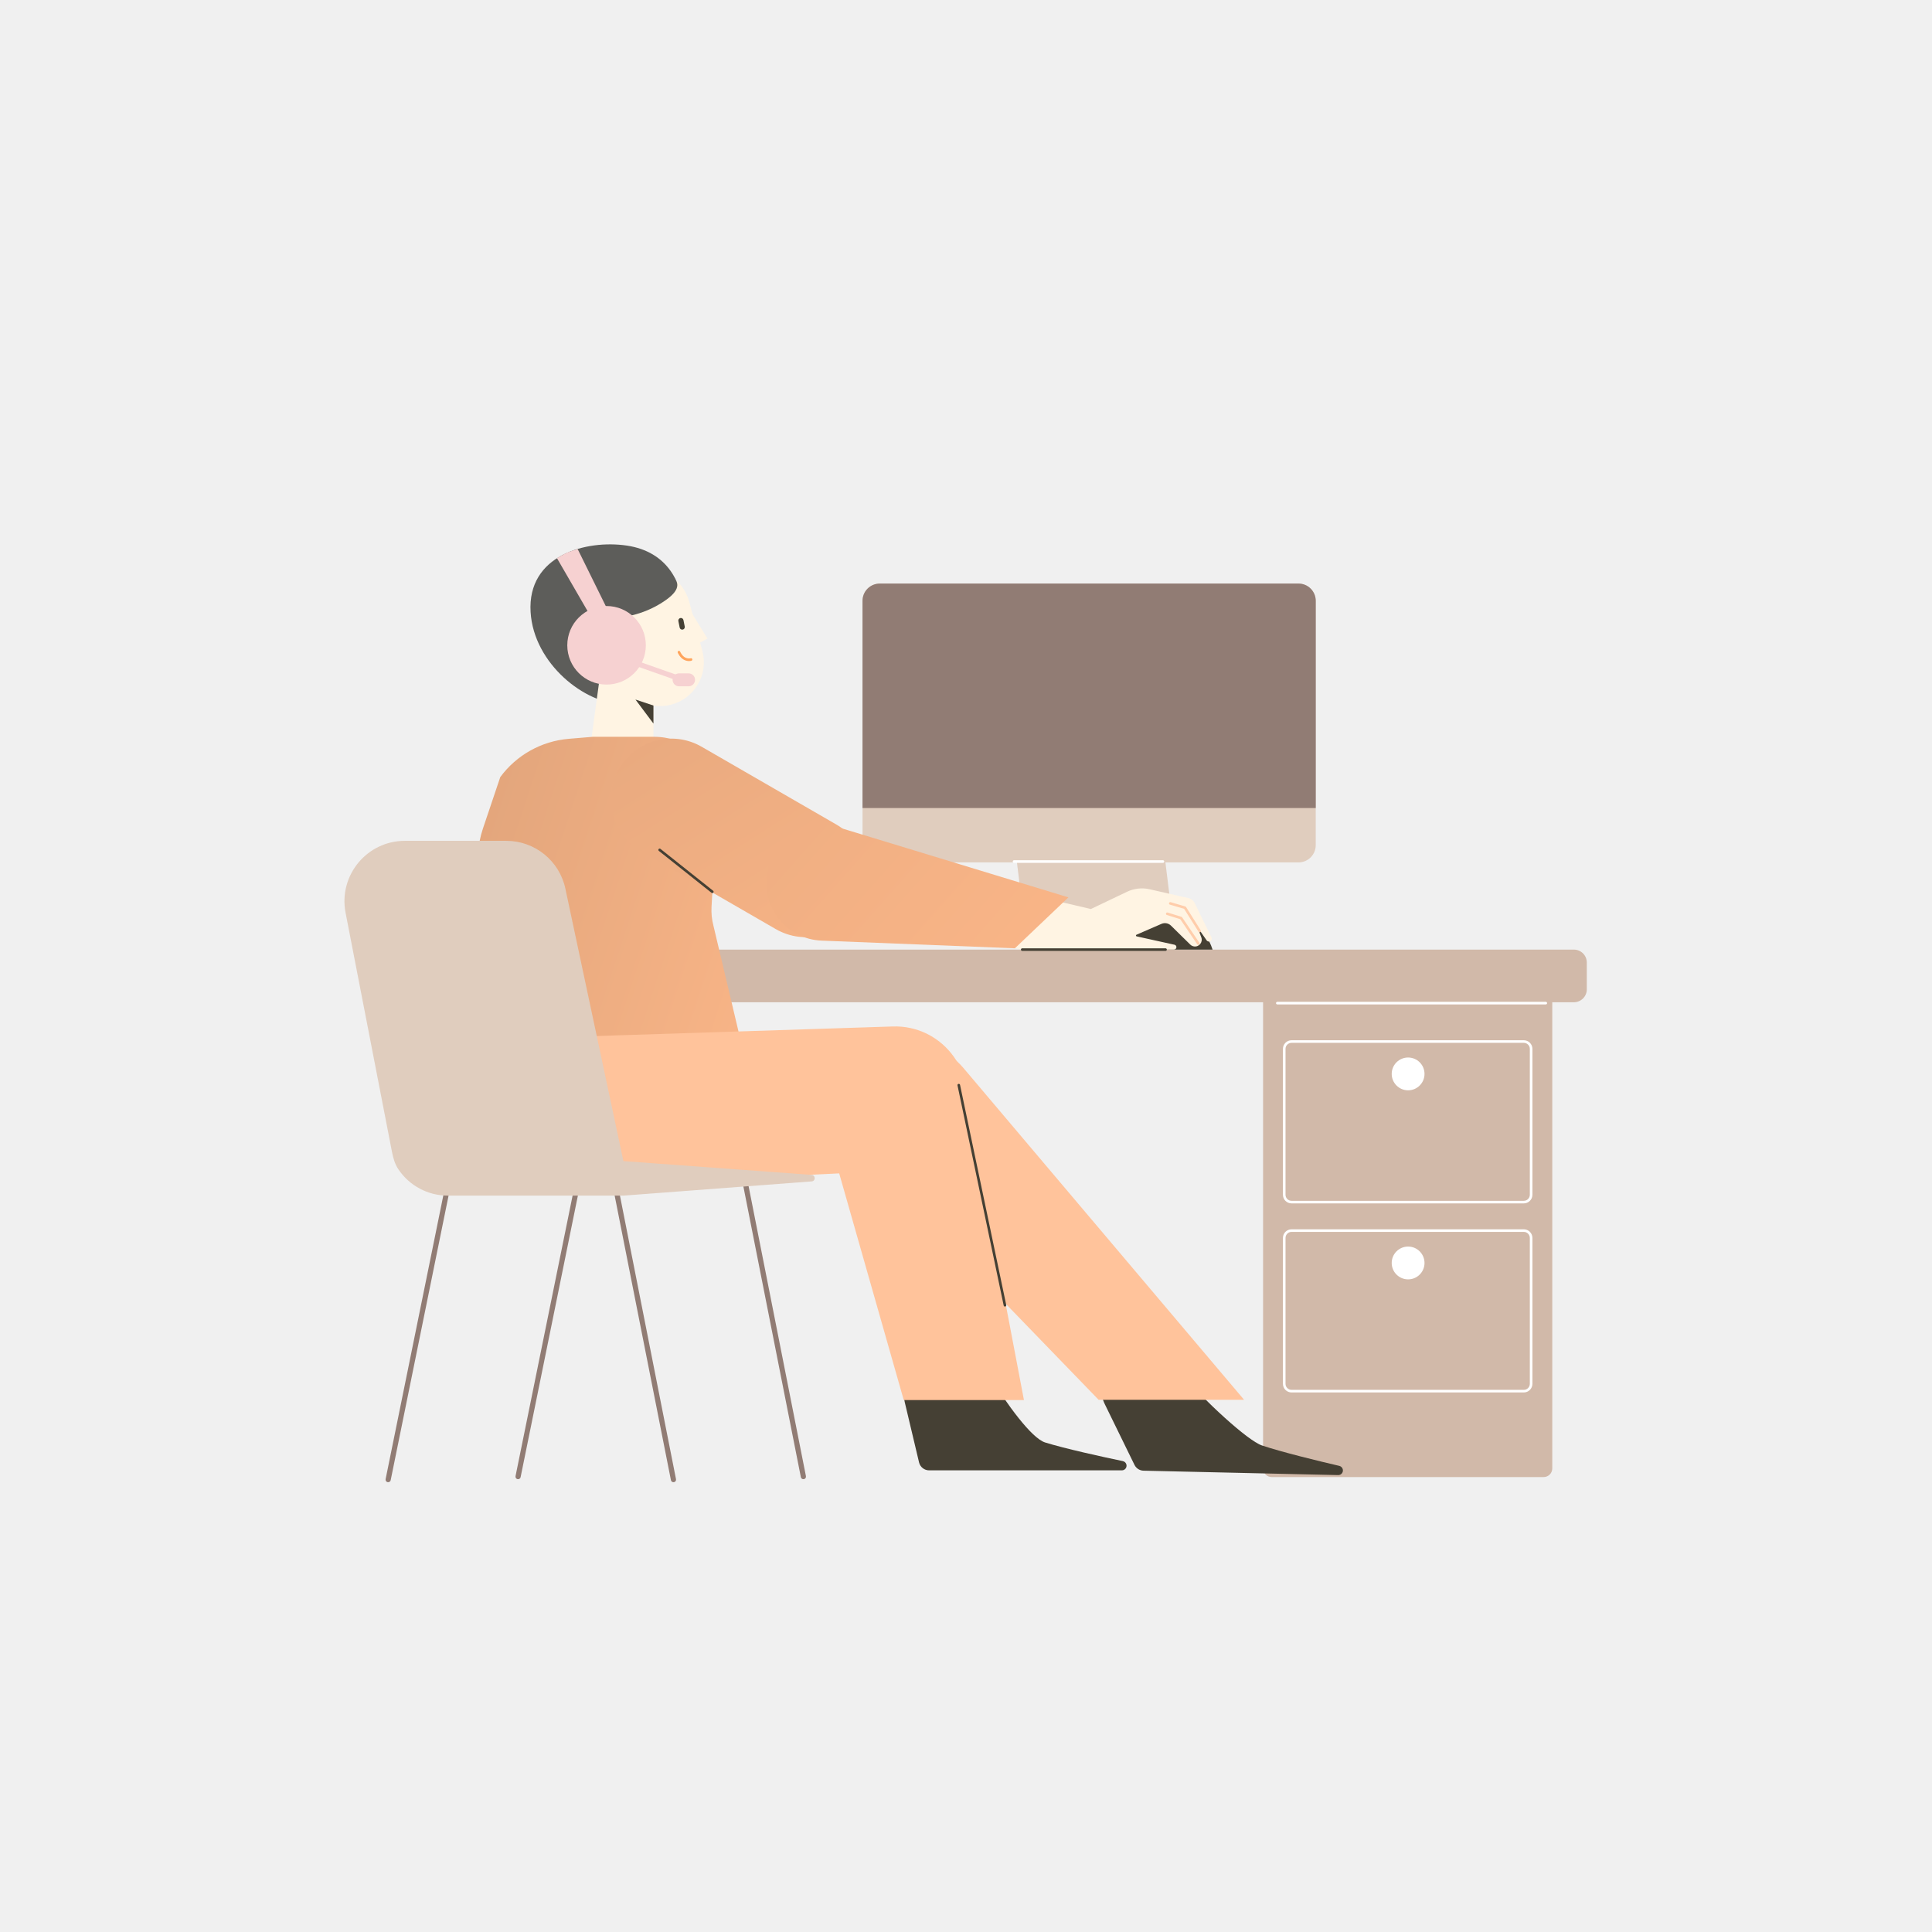
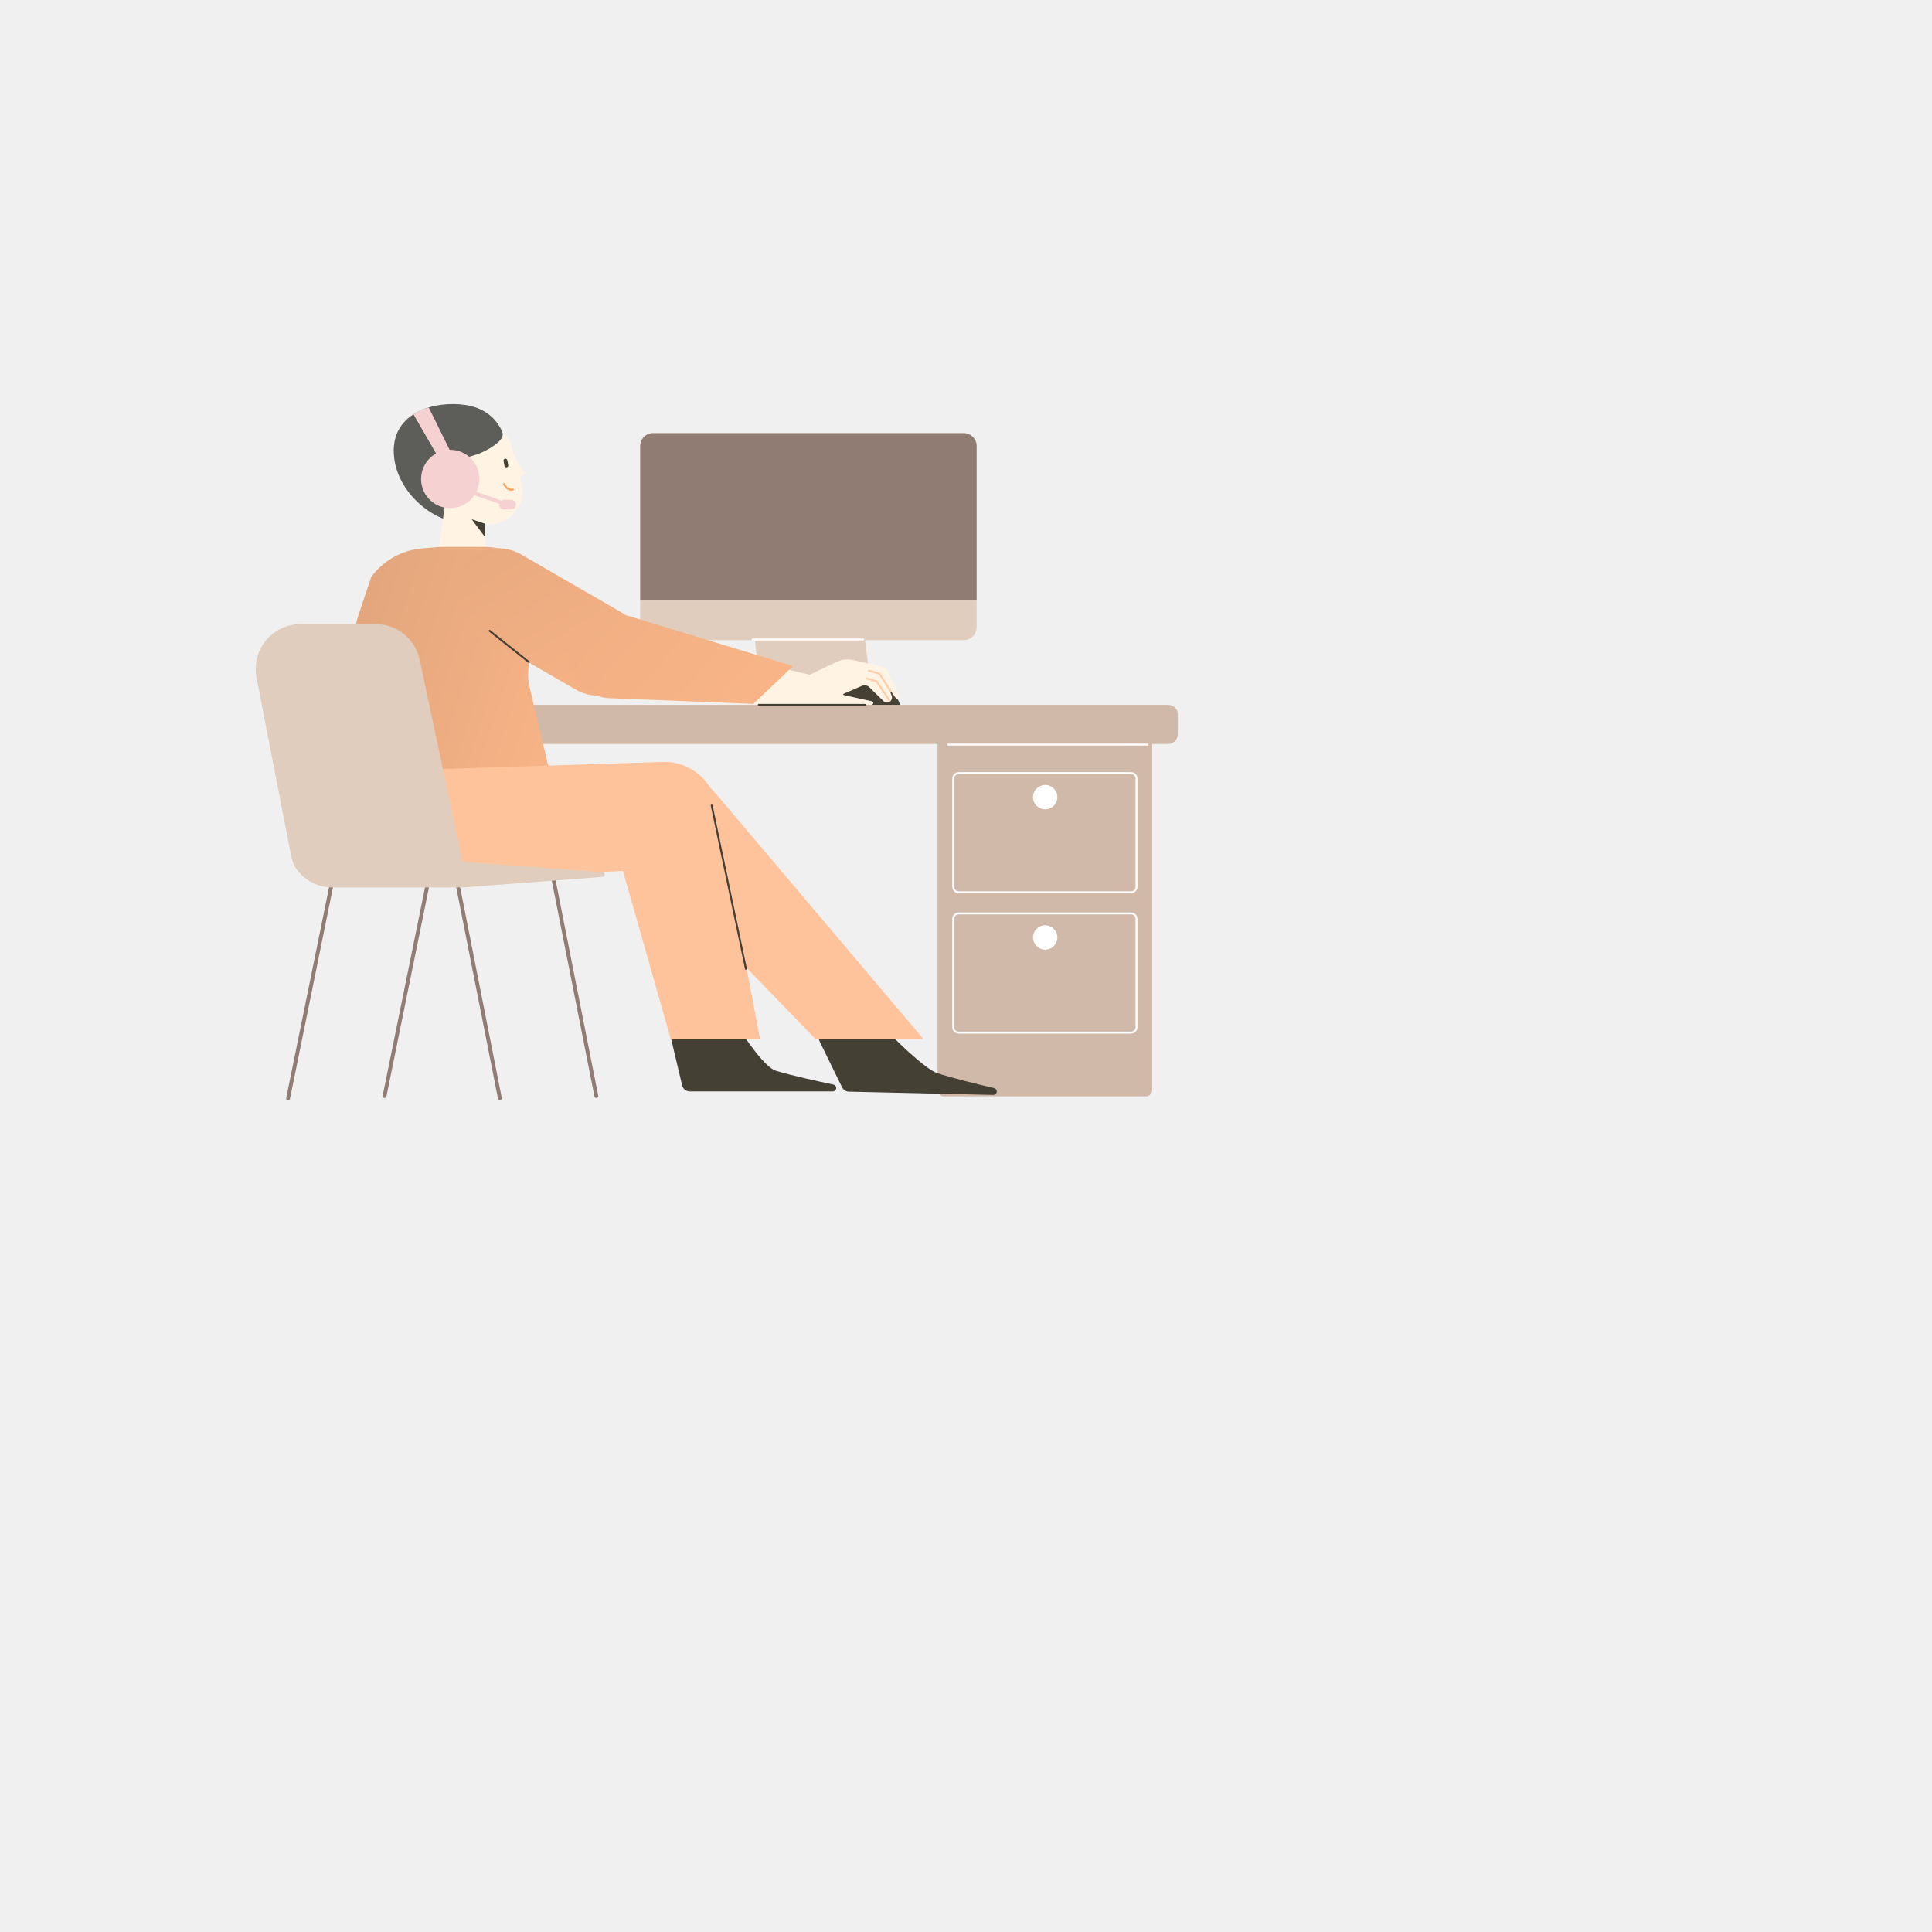
- <svg xmlns="http://www.w3.org/2000/svg" id="SvgjsSvg1001" width="288" height="288" version="1.1">
+ <svg xmlns="http://www.w3.org/2000/svg" id="SvgjsSvg1001" width="388" height="388" version="1.1">
  <defs id="SvgjsDefs1002" />
  <g id="SvgjsG1008">
    <svg fill="none" viewBox="0 0 2238 1678" width="288" height="288">
      <path fill="#d1b9a9" d="M1463.13 847H1798.13V1421C1798.13 1426.52 1793.65 1431 1788.13 1431H1473.13C1467.61 1431 1463.13 1426.52 1463.13 1421V847Z" class="colorA9B3D1 svgShape" />
      <path fill="#d1b9a9" d="M665.132 835C665.132 826.716 671.848 820 680.132 820H1823.13C1831.42 820 1838.13 826.716 1838.13 835V866C1838.13 874.284 1831.42 881 1823.13 881H680.132C671.848 881 665.132 874.284 665.132 866V835Z" class="colorA9B3D1 svgShape" />
      <path fill="#ffffff" fill-rule="evenodd" d="M1765.13 928H1496.13C1492.27 928 1489.13 931.134 1489.13 935V1104C1489.13 1107.87 1492.27 1111 1496.13 1111H1765.13C1769 1111 1772.13 1107.87 1772.13 1104V935C1772.13 931.134 1769 928 1765.13 928zM1496.13 925C1490.61 925 1486.13 929.477 1486.13 935V1104C1486.13 1109.52 1490.61 1114 1496.13 1114H1765.13C1770.65 1114 1775.13 1109.52 1775.13 1104V935C1775.13 929.477 1770.65 925 1765.13 925H1496.13zM1765.13 1147H1496.13C1492.27 1147 1489.13 1150.13 1489.13 1154V1323C1489.13 1326.87 1492.27 1330 1496.13 1330H1765.13C1769 1330 1772.13 1326.87 1772.13 1323V1154C1772.13 1150.13 1769 1147 1765.13 1147zM1496.13 1144C1490.61 1144 1486.13 1148.48 1486.13 1154V1323C1486.13 1328.52 1490.61 1333 1496.13 1333H1765.13C1770.65 1333 1775.13 1328.52 1775.13 1323V1154C1775.13 1148.48 1770.65 1144 1765.13 1144H1496.13zM1478.13 882C1478.13 881.172 1478.8 880.5 1479.63 880.5H1790.63C1791.46 880.5 1792.13 881.172 1792.13 882 1792.13 882.828 1791.46 883.5 1790.63 883.5H1479.63C1478.8 883.5 1478.13 882.828 1478.13 882z" clip-rule="evenodd" class="colorfff svgShape" />
      <path fill="#ffffff" d="M1650.13 964C1650.13 974.493 1641.63 983 1631.13 983 1620.64 983 1612.13 974.493 1612.13 964 1612.13 953.507 1620.64 945 1631.13 945 1641.63 945 1650.13 953.507 1650.13 964zM1650.13 1183C1650.13 1193.49 1641.63 1202 1631.13 1202 1620.64 1202 1612.13 1193.49 1612.13 1183 1612.13 1172.51 1620.64 1164 1631.13 1164 1641.63 1164 1650.13 1172.51 1650.13 1183z" class="colorfff svgShape" />
      <path fill="#e0cdbe" d="M1152.91 516.458C1151.44 504.528 1160.74 494 1172.76 494H1304.46C1314.55 494 1323.06 501.523 1324.3 511.542L1359.35 794.542C1360.83 806.472 1351.52 817 1339.5 817H1207.81C1197.71 817 1189.2 809.477 1187.96 799.458L1152.91 516.458Z" class="colorE6D589 svgShape" />
      <path fill="#e0cdbe" d="M999.132 416C999.132 404.954 1008.09 396 1019.13 396H1504.13C1515.18 396 1524.13 404.954 1524.13 416V699C1524.13 710.046 1515.18 719 1504.13 719H1019.13C1008.09 719 999.132 710.046 999.132 699V416Z" class="colorE6D589 svgShape" />
      <path stroke="#ffffff" stroke-linecap="round" stroke-width="3" d="M1174.63 718H1347.13" class="colorStrokefff svgStroke" />
      <path fill="#917c74" d="M999.132 416C999.132 404.954 1008.09 396 1019.13 396H1504.13C1515.18 396 1524.13 404.954 1524.13 416V656H999.132V416Z" class="colorD98CA8 svgShape" />
      <path fill="#454034" d="M1278.13 775H1342.85C1371.03 775 1395.99 793.18 1404.63 820H1278.13V775Z" class="color171625 svgShape" />
      <path fill="#5d5d5a" d="M614.631 429.001C618.268 488.999 677.868 535.5 720.718 535.5C763.568 535.5 792.131 476.756 792.131 435.927C792.131 395.098 773.131 359.001 726.131 352C679.131 345 610.631 363.001 614.631 429.001Z" class="color5B3D2B svgShape" />
      <path fill="#fff4e3" fill-rule="evenodd" d="M798.291 416.837C791.033 389.752 763.193 373.679 736.109 380.936C709.024 388.193 692.951 416.033 700.208 443.118L701.88 449.357C695.701 446.012 688.466 445.175 681.702 447.648C668.413 452.505 661.972 468.292 667.314 482.91C671.874 495.385 683.544 502.977 695.127 501.914L684.021 583.583C682.228 596.764 692.476 608.5 705.779 608.5H734.992C747.12 608.5 756.951 598.669 756.951 586.541V537.364C763.676 538.388 770.718 538.069 777.71 536.196C804.795 528.939 820.869 501.099 813.611 474.014L798.291 416.837Z" clip-rule="evenodd" class="colorF9E0CE svgShape" />
      <path stroke="#f1c6a9" stroke-linecap="round" stroke-linejoin="round" stroke-width="3" d="M702.42 486.675C702.42 486.675 701.876 478.056 698.614 472.157M684.024 464.473C684.024 464.473 691.703 465.43 695.442 468.279C696.713 469.247 697.757 470.609 698.614 472.157M698.614 472.157C698.614 472.157 692.349 470.619 688.464 471.451C686.394 471.894 683.389 473.354 683.389 473.354" class="colorStrokeF1BFA9 svgStroke" />
      <path fill="#454034" fill-rule="evenodd" d="M788.162 435.913C786.538 436.238 785.484 437.819 785.809 439.443L787.311 446.956C787.636 448.58 789.217 449.634 790.841 449.309C792.466 448.984 793.52 447.403 793.195 445.779L791.692 438.267C791.367 436.642 789.787 435.588 788.162 435.913Z" clip-rule="evenodd" class="color171625 svgShape" />
      <path fill="#ffa45c" fill-rule="evenodd" d="M785.881 474.075C785.121 474.404 784.771 475.287 785.1 476.047L786.477 475.452C785.1 476.047 785.1 476.047 785.1 476.047L785.102 476.051L785.105 476.057L785.112 476.074C785.118 476.088 785.127 476.107 785.138 476.131C785.159 476.179 785.19 476.246 785.23 476.33C785.31 476.499 785.427 476.736 785.579 477.025C785.884 477.602 786.335 478.393 786.927 479.256C788.09 480.953 789.89 483.068 792.306 484.3C794.645 485.492 796.769 485.783 798.329 485.764C799.107 485.755 799.744 485.669 800.197 485.582C800.424 485.538 800.607 485.494 800.739 485.458C800.805 485.44 800.858 485.424 800.899 485.412C800.92 485.406 800.937 485.4 800.95 485.396L800.969 485.39L800.976 485.388L800.979 485.387L800.98 485.386C800.98 485.386 800.982 485.386 800.5 483.965L800.982 485.386C801.766 485.119 802.186 484.268 801.92 483.483C801.654 482.699 800.803 482.279 800.019 482.544L800.02 482.544L800.022 482.543L800.026 482.542L800.029 482.541C800.029 482.541 800.028 482.541 800.023 482.543C800.013 482.546 799.991 482.552 799.958 482.561C799.891 482.579 799.781 482.607 799.63 482.636C799.329 482.694 798.871 482.757 798.294 482.764C797.143 482.778 795.512 482.567 793.669 481.627C791.903 480.727 790.448 479.086 789.401 477.56C788.888 476.812 788.496 476.124 788.233 475.626C788.102 475.377 788.004 475.177 787.94 475.043C787.908 474.976 787.885 474.926 787.871 474.894L787.855 474.86L787.853 474.856L787.853 474.855C787.524 474.095 786.641 473.746 785.881 474.075Z" clip-rule="evenodd" class="colorDB3915 svgShape" />
      <path fill="#fff4e3" d="M819.531 459.716L800.867 429.34L806.722 466.669L819.531 459.716Z" class="colorF9E0CE svgShape" />
      <path fill="#454034" d="M736.089 530.349L756.949 537.302V558.163L736.089 530.349Z" class="color171625 svgShape" />
      <path fill="#5d5d5a" d="M764.634 419.458C786.885 405.991 789.18 396.091 778.175 386.521C769.757 379.201 731.331 368.589 706.81 381.032C690.142 389.49 682.656 398.232 682.656 398.232C682.656 398.232 690.342 436.293 694.733 442.515C699.125 448.737 716.313 457.99 726.207 471.793C726.207 448.737 716.985 446.468 716.692 440.319C716.326 432.634 736.82 436.293 764.634 419.458Z" class="color5B3D2B svgShape" />
      <path fill="url(#a)" d="M559.391 679.874C556.233 689.249 554.353 699.006 553.803 708.883L541.632 927.5L855.632 915.5L826.384 792.077C824.56 785.068 823.835 777.819 824.235 770.588L830.881 650.383C833.19 608.626 799.952 573.5 758.132 573.5H686.632L658.843 575.831C627.251 578.48 598.338 594.632 579.517 620.144L559.391 679.874Z" />
      <path fill="url(#b)" d="M717.132 610.623C736.463 577.142 779.275 565.67 812.756 585L968.638 674.999C1002.12 694.329 1013.59 737.142 994.26 770.623C974.93 804.104 932.118 815.575 898.637 796.245L742.755 706.246C709.273 686.916 697.802 644.104 717.132 610.623Z" />
      <path fill="#fff4e3" d="M1263.63 773L1214.63 761.5L1195.51 758.603C1187.18 757.341 1178.95 761.431 1174.94 768.832L1163.72 789.484C1157.11 801.659 1164.58 816.707 1178.27 818.8L1186.13 820H1359.88C1362.59 820 1363.78 816.577 1361.64 814.903C1361.31 814.638 1360.92 814.452 1360.5 814.36L1316.64 804.666C1315.7 804.457 1315.57 803.158 1316.46 802.772L1345.45 790.186C1349.19 788.563 1353.53 789.37 1356.44 792.226L1378.76 814.157C1379.97 815.353 1381.55 816.119 1383.24 816.337C1389.09 817.092 1393.64 811.351 1391.57 805.829L1387.13 794L1397.75 809.294C1398.79 810.787 1400.84 811.153 1402.33 810.111C1403.66 809.184 1404.11 807.43 1403.4 805.978L1383.73 765.791C1382.4 763.077 1379.92 761.11 1376.98 760.437L1331.7 750.099C1322.91 748.092 1313.71 749.112 1305.57 752.993L1263.63 773Z" class="colorF9E0CE svgShape" />
      <path fill="#454034" fill-rule="evenodd" d="M1182.63 820C1182.63 819.172 1183.3 818.5 1184.13 818.5H1350.13C1350.96 818.5 1351.63 819.172 1351.63 820C1351.63 820.828 1350.96 821.5 1350.13 821.5H1184.13C1183.3 821.5 1182.63 820.828 1182.63 820Z" clip-rule="evenodd" class="color171625 svgShape" />
      <path fill="#ffcdab" fill-rule="evenodd" d="M1354.19 766.077C1354.43 765.282 1355.26 764.828 1356.06 765.061L1373.06 770.061C1373.41 770.164 1373.71 770.392 1373.9 770.701L1390.9 797.701C1391.34 798.402 1391.13 799.328 1390.43 799.77C1389.73 800.211 1388.8 800.001 1388.36 799.3L1371.67 772.779L1355.21 767.939C1354.41 767.706 1353.96 766.872 1354.19 766.077ZM1350.7 778.053C1350.95 777.262 1351.79 776.822 1352.58 777.069L1368.58 782.069C1368.9 782.17 1369.18 782.378 1369.37 782.659L1389.37 812.159C1389.84 812.844 1389.66 813.777 1388.97 814.242C1388.29 814.707 1387.36 814.528 1386.89 813.842L1367.18 784.776L1351.68 779.932C1350.89 779.685 1350.45 778.844 1350.7 778.053Z" clip-rule="evenodd" class="colorF1BFA9 svgShape" />
      <path fill="url(#c)" d="M888.606 731.962C895.245 692.236 935.307 667.409 973.837 679.146L1237.63 759.5L1175.63 818.5L951.753 809.61C911.62 808.017 881.986 771.577 888.606 731.962Z" />
      <path fill="#454034" fill-rule="evenodd" d="M762.958 703.567C763.473 702.918 764.417 702.81 765.065 703.326L826.065 751.826C826.714 752.342 826.822 753.285 826.306 753.934C825.79 754.582 824.847 754.69 824.198 754.174L763.198 705.674C762.55 705.159 762.442 704.215 762.958 703.567Z" clip-rule="evenodd" class="color171625 svgShape" />
      <path fill="#454034" d="M1461.87 1394.41C1444.97 1388.69 1395.15 1342.44 1366.44 1309.44C1353.02 1294 1331.23 1283.19 1311.04 1286.43C1283.06 1290.92 1267.37 1321.16 1279.81 1346.62L1314.17 1416.89C1316.14 1420.93 1320.19 1423.52 1324.68 1423.62L1550.1 1428.73C1553.52 1428.81 1556.16 1425.71 1555.53 1422.34C1555.14 1420.22 1553.54 1418.54 1551.44 1418.05C1528.7 1412.8 1483.9 1401.87 1461.87 1394.41Z" class="color171625 svgShape" />
      <path fill="#ffc39b" d="M984.961 978.073C1006.78 923.999 1078.27 912.513 1115.92 957.031L1441.13 1341.5H1272.63L1001.13 1060.91C979.846 1038.92 973.511 1006.45 984.961 978.073Z" class="colorFFB99B svgShape" />
      <path fill="#ffc39b" d="M543.924 1013.1C541.574 964.668 579.355 923.707 627.814 922.145L1034.17 909.045C1089.4 907.264 1131.09 958.682 1117.94 1012.36C1109.14 1048.24 1077.8 1074.07 1040.9 1075.86L634.818 1095.57C586.943 1097.9 546.248 1060.97 543.924 1013.1Z" class="colorFFB99B svgShape" />
      <path fill="#454034" d="M1210.6 1390.92C1194.75 1385.95 1165.64 1345.63 1146.07 1313.55C1133.94 1293.67 1110.41 1281.19 1087.51 1285.4L1086.04 1285.67C1058.99 1290.63 1041.63 1317.25 1047.99 1344L1064.61 1414C1065.9 1419.41 1070.73 1423.23 1076.29 1423.23L1299.58 1423.23C1303.01 1423.23 1305.58 1420.08 1304.87 1416.72C1304.43 1414.61 1302.8 1412.97 1300.68 1412.53C1277.83 1407.79 1232.79 1397.88 1210.6 1390.92Z" class="color171625 svgShape" />
      <path fill="#ffc39b" d="M1013.19 913.305C1060.15 900.721 1107.91 930.696 1117 978.46L1186.13 1341.83H1046.9L954.398 1017C941.608 972.081 968.079 925.392 1013.19 913.305Z" class="colorFFB99B svgShape" />
      <path fill="#454034" fill-rule="evenodd" d="M1110.32 975.532C1111.13 975.362 1111.93 975.882 1112.1 976.692L1165.6 1231.69C1165.77 1232.5 1165.25 1233.3 1164.44 1233.47C1163.63 1233.64 1162.83 1233.12 1162.66 1232.31L1109.16 977.308C1108.99 976.498 1109.51 975.702 1110.32 975.532Z" clip-rule="evenodd" class="color171625 svgShape" />
      <path fill="#f6d1d1" d="M645.132 366.5L691.132 446L706.132 431L669.132 356C669.132 356 659.915 358.553 654.132 361.5C650.701 363.249 645.132 366.5 645.132 366.5Z" class="color97F7F5 svgShape" />
      <path fill="#f6d1d1" fill-rule="evenodd" d="M710.302 479.003C710.852 477.44 712.566 476.62 714.128 477.17L793.628 505.17C795.191 505.721 796.012 507.434 795.461 508.996C794.911 510.559 793.198 511.38 791.635 510.829L712.135 482.829C710.572 482.279 709.752 480.566 710.302 479.003Z" clip-rule="evenodd" class="color97F7F5 svgShape" />
      <path fill="#f6d1d1" d="M748.132 467.5C748.132 492.629 727.761 513 702.632 513C677.503 513 657.132 492.629 657.132 467.5C657.132 442.371 677.503 422 702.632 422C727.761 422 748.132 442.371 748.132 467.5Z" class="color97F7F5 svgShape" />
      <path fill="#917c74" fill-rule="evenodd" d="M518.68 1079.5H713.096L783.074 1433.42C783.396 1435.04 782.339 1436.62 780.713 1436.94C779.088 1437.26 777.51 1436.21 777.188 1434.58L708.167 1085.5H523.583L452.571 1434.6C452.241 1436.22 450.657 1437.27 449.033 1436.94C447.41 1436.61 446.361 1435.03 446.692 1433.4L518.68 1079.5Z" clip-rule="evenodd" class="colorD98CA8 svgShape" />
      <path fill="#917c74" fill-rule="evenodd" d="M669.18 1076H863.596L933.574 1429.92C933.896 1431.54 932.839 1433.12 931.213 1433.44C929.588 1433.76 928.01 1432.71 927.688 1431.08L858.667 1082H674.083L603.071 1431.1C602.741 1432.72 601.157 1433.77 599.533 1433.44C597.91 1433.11 596.861 1431.53 597.192 1429.9L669.18 1076Z" clip-rule="evenodd" class="colorD98CA8 svgShape" />
      <path fill="#e0cdbe" d="M400.305 777.336L454.051 1054.28C455.433 1061.4 457.435 1068.49 461.48 1074.51C474.148 1093.37 495.514 1105 518.703 1105H722.132L940.632 1088.5C945.073 1087.68 944.63 1081.18 940.118 1080.97L722.132 1065L654.933 749.421C648.051 717.104 619.509 694 586.468 694H469.023C425.012 694 391.92 734.132 400.305 777.336Z" class="colorE6D589 svgShape" />
      <path fill="#f6d1d1" d="M779.132 507.5C779.132 503.358 782.49 500 786.632 500H797.632C801.774 500 805.132 503.358 805.132 507.5C805.132 511.642 801.774 515 797.632 515H786.632C782.49 515 779.132 511.642 779.132 507.5Z" class="color97F7F5 svgShape" />
      <defs>
        <linearGradient id="a" x1="542.132" x2="1087.02" y1="478" y2="657.461" gradientUnits="userSpaceOnUse">
          <stop stop-color="#dfa37a" class="stopColor7AAEDF svgShape" />
          <stop offset="1" stop-color="#ffb98a" class="stopColor958AFF svgShape" />
        </linearGradient>
        <linearGradient id="b" x1="569.632" x2="1005.46" y1="379" y2="1066.02" gradientUnits="userSpaceOnUse">
          <stop stop-color="#dfa37a" class="stopColor7AAEDF svgShape" />
          <stop offset="1" stop-color="#ffb98a" class="stopColor958AFF svgShape" />
        </linearGradient>
        <linearGradient id="c" x1="443.632" x2="1326.5" y1="246" y2="1028.78" gradientUnits="userSpaceOnUse">
          <stop stop-color="#dfa37a" class="stopColor7AAEDF svgShape" />
          <stop offset="1" stop-color="#ffb98a" class="stopColor958AFF svgShape" />
        </linearGradient>
      </defs>
    </svg>
  </g>
</svg>
